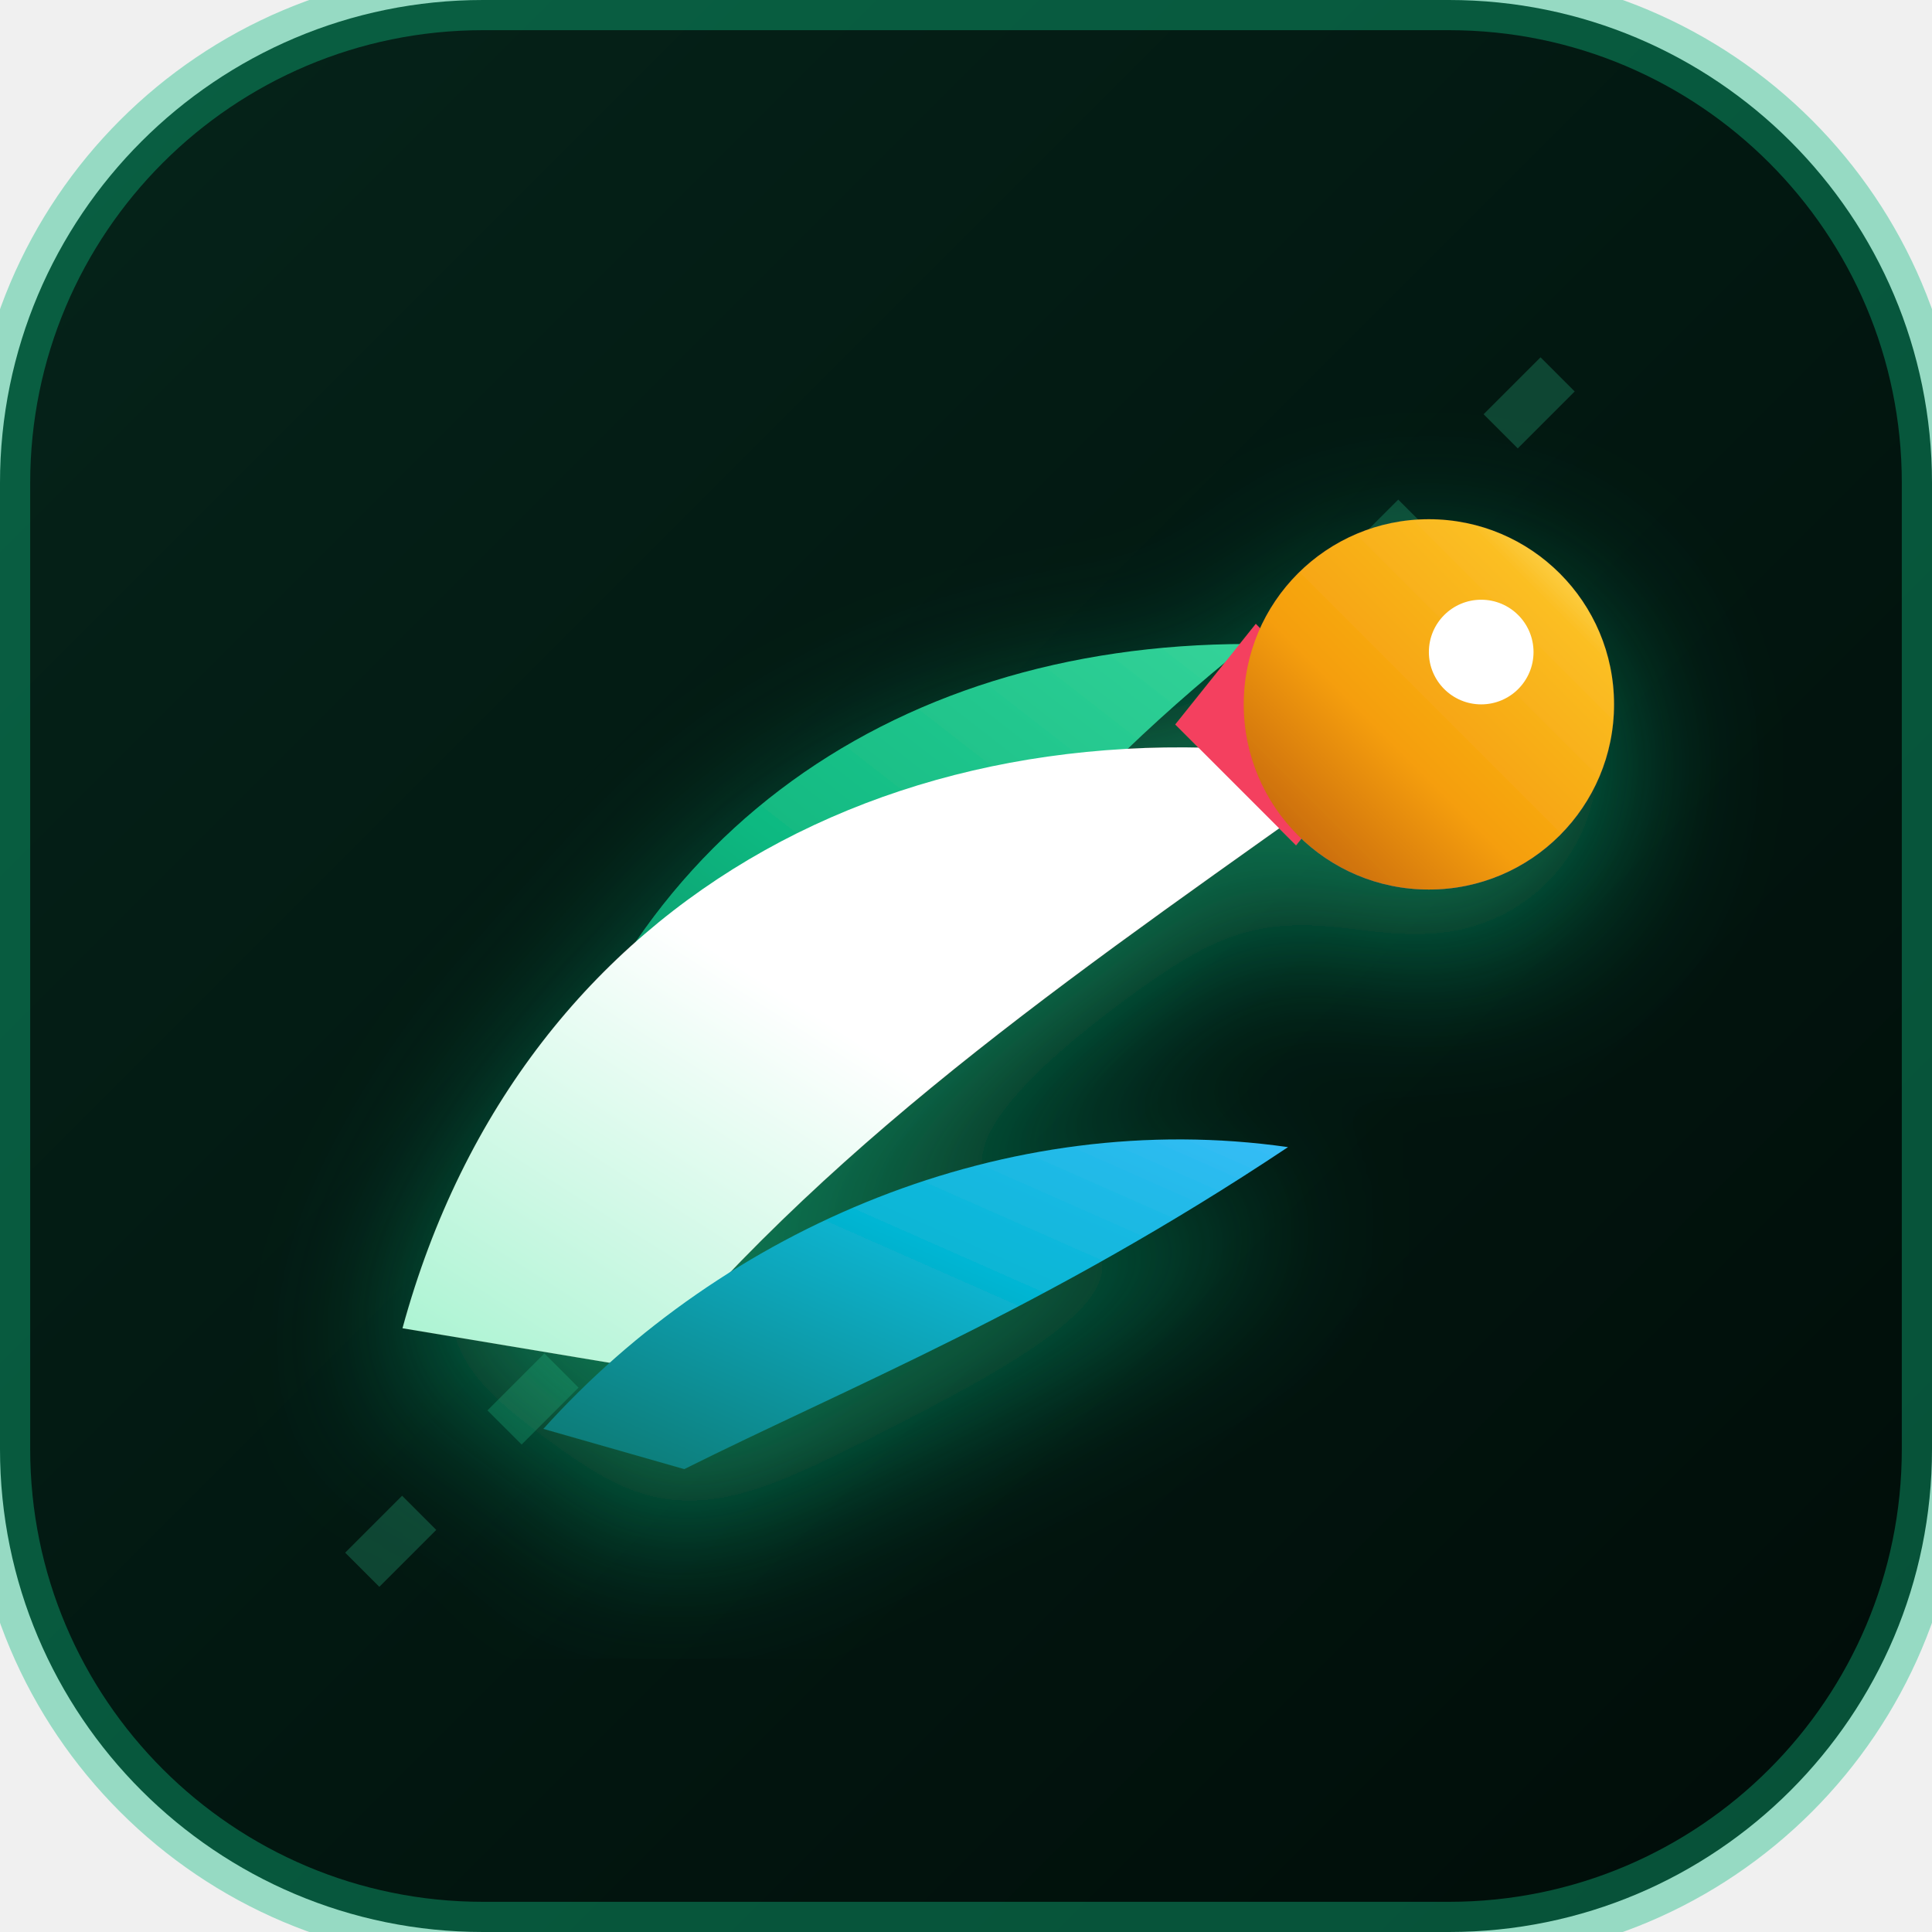
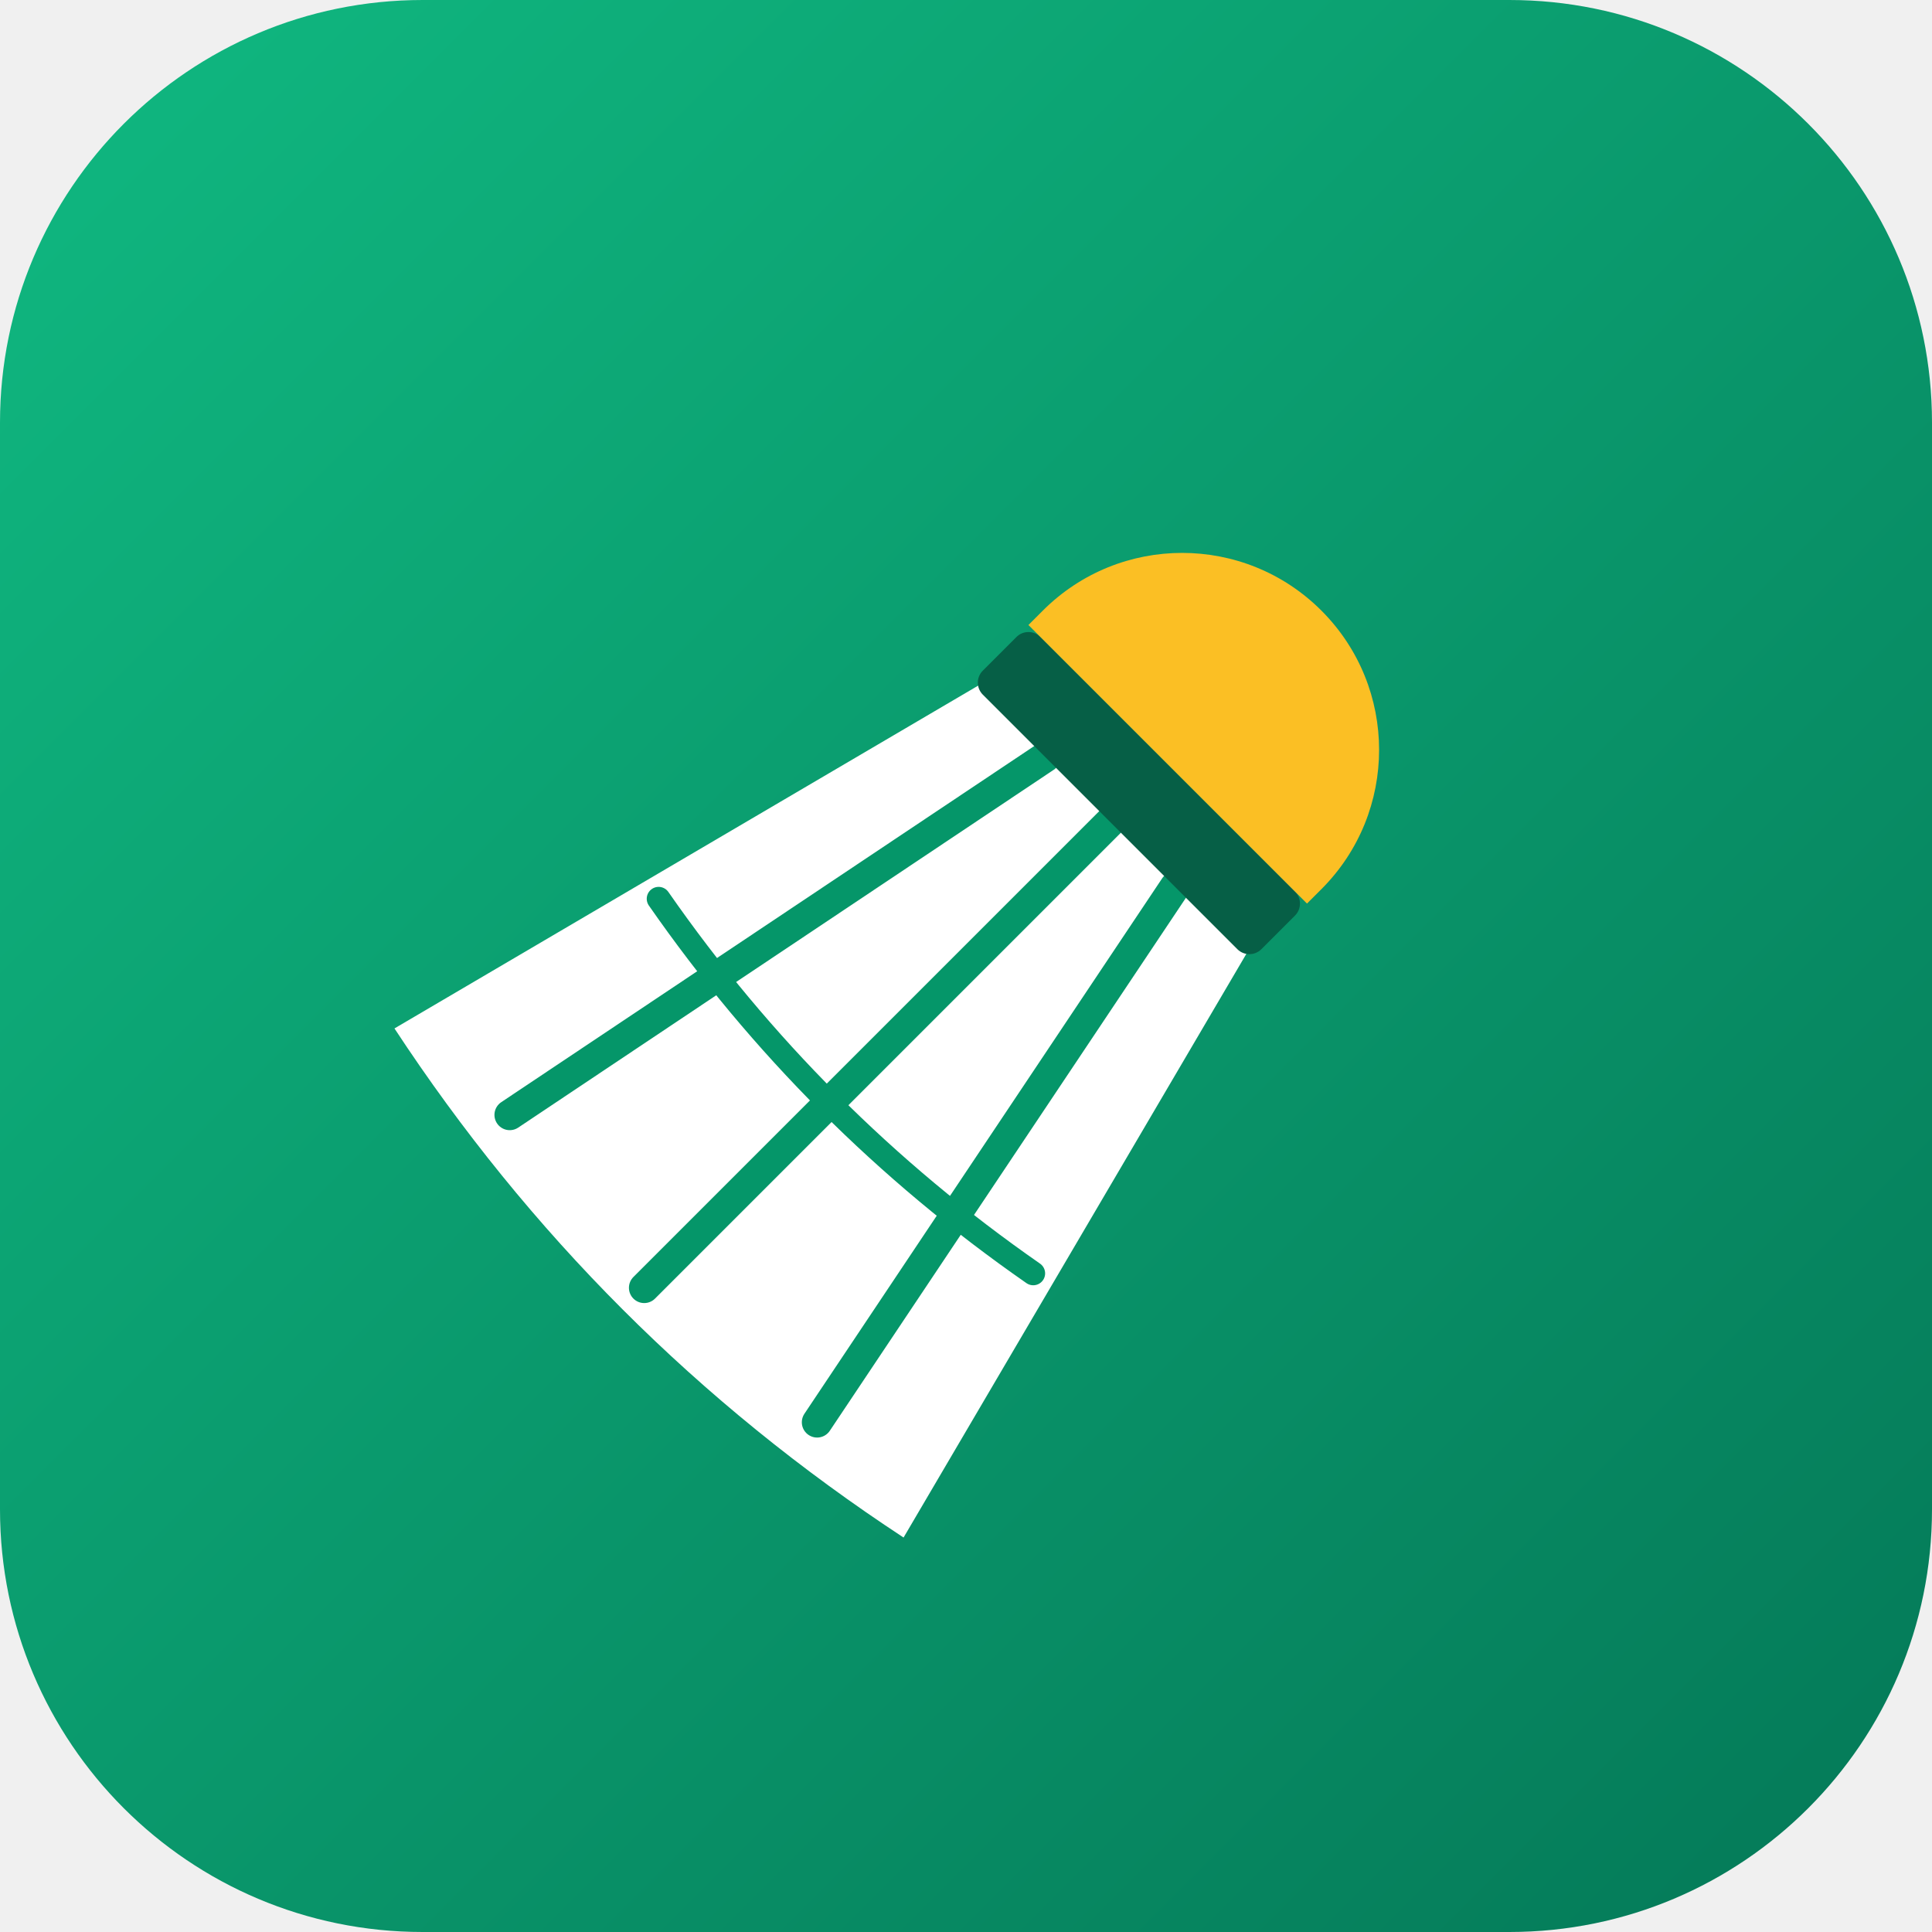
- <svg xmlns="http://www.w3.org/2000/svg" viewBox="0 0 48 48" width="48" height="48">
+ <svg xmlns="http://www.w3.org/2000/svg" viewBox="0 0 512 512" width="512" height="512">
  <defs>
-     <linearGradient id="bg" x1="0%" y1="0%" x2="100%" y2="100%">
-       <stop offset="0%" stop-color="#06241a" />
-       <stop offset="50%" stop-color="#021811" />
-       <stop offset="100%" stop-color="#010c08" />
+     <linearGradient id="dclBg" x1="0" y1="0" x2="1" y2="1">
+       <stop offset="0" stop-color="#10b981" />
+       <stop offset="1" stop-color="#047857" />
    </linearGradient>
-     <linearGradient id="clvlWingTop" x1="0%" y1="100%" x2="100%" y2="0%">
-       <stop offset="0%" stop-color="#047857" />
-       <stop offset="50%" stop-color="#10b981" />
-       <stop offset="100%" stop-color="#34d399" />
-     </linearGradient>
-     <linearGradient id="clvlWingCenter" x1="0%" y1="100%" x2="100%" y2="0%">
-       <stop offset="0%" stop-color="#a7f3d0" />
-       <stop offset="50%" stop-color="#ffffff" />
-       <stop offset="100%" stop-color="#ffffff" />
-     </linearGradient>
-     <linearGradient id="clvlWingBottom" x1="0%" y1="100%" x2="100%" y2="0%">
-       <stop offset="0%" stop-color="#0f766e" />
-       <stop offset="60%" stop-color="#06b6d4" />
-       <stop offset="100%" stop-color="#38bdf8" />
-     </linearGradient>
-     <linearGradient id="clvlCorkGold" x1="0%" y1="100%" x2="100%" y2="0%">
-       <stop offset="0%" stop-color="#b45309" />
-       <stop offset="40%" stop-color="#f59e0b" />
-       <stop offset="80%" stop-color="#fbbf24" />
-       <stop offset="100%" stop-color="#fef08a" />
-     </linearGradient>
-     <filter id="glow" x="-20%" y="-20%" width="140%" height="140%">
-       <feDropShadow dx="0" dy="1.5" stdDeviation="2" flood-color="#10b981" flood-opacity="0.6" />
-     </filter>
  </defs>
-   <rect width="48" height="48" rx="12" fill="url(#bg)" />
-   <rect width="48" height="48" rx="12" fill="none" stroke="#10b981" stroke-width="1.5" stroke-opacity="0.4" />
-   <path d="M9 39L39 9" stroke="rgba(52, 211, 153, 0.25)" stroke-width="1.2" stroke-dasharray="2 3" />
-   <g filter="url(#glow)">
-     <path d="M13 30C15 21 22 16 31 16C26 20 23 24 20 29Z" fill="url(#clvlWingTop)" />
-     <path d="M10 33C13 22 23 17 34 19C27 24 21 28 16 34Z" fill="url(#clvlWingCenter)" />
-     <path d="M13.5 35.5C18 30.5 25 27.5 32 28.5C26 32.5 21 34.5 17 36.5Z" fill="url(#clvlWingBottom)" />
-     <path d="M31.2 15.5L34.2 18.5L32.2 21L29.2 18Z" fill="#f43f5e" />
-     <ellipse cx="35.5" cy="17.5" rx="4.6" ry="4.6" fill="url(#clvlCorkGold)" />
-     <circle cx="36.8" cy="16.2" r="1.3" fill="#ffffff" />
+   <rect width="512" height="512" rx="112" fill="url(#dclBg)" />
+   <g transform="rotate(225 256 256) translate(256 256) scale(0.9) translate(-256 -250)">
+     <path d="M150 118 Q256 96 362 118 L310 318 L202 318 Z" fill="#ffffff" />
+     <g stroke="#059669" stroke-width="9" stroke-linecap="round" fill="none">
+       <path d="M256 310 L256 116" />
+       <path d="M229 310 L192 124" />
+       <path d="M283 310 L320 124" />
+       <path d="M178 200 Q256 186 334 200" stroke-width="7" />
+     </g>
+     <rect x="198" y="310" width="116" height="24" rx="5" fill="#065f46" />
+     <path d="M198 334 H314 V340 A58 58 0 0 1 198 340 Z" fill="#fbbf24" />
  </g>
</svg>
